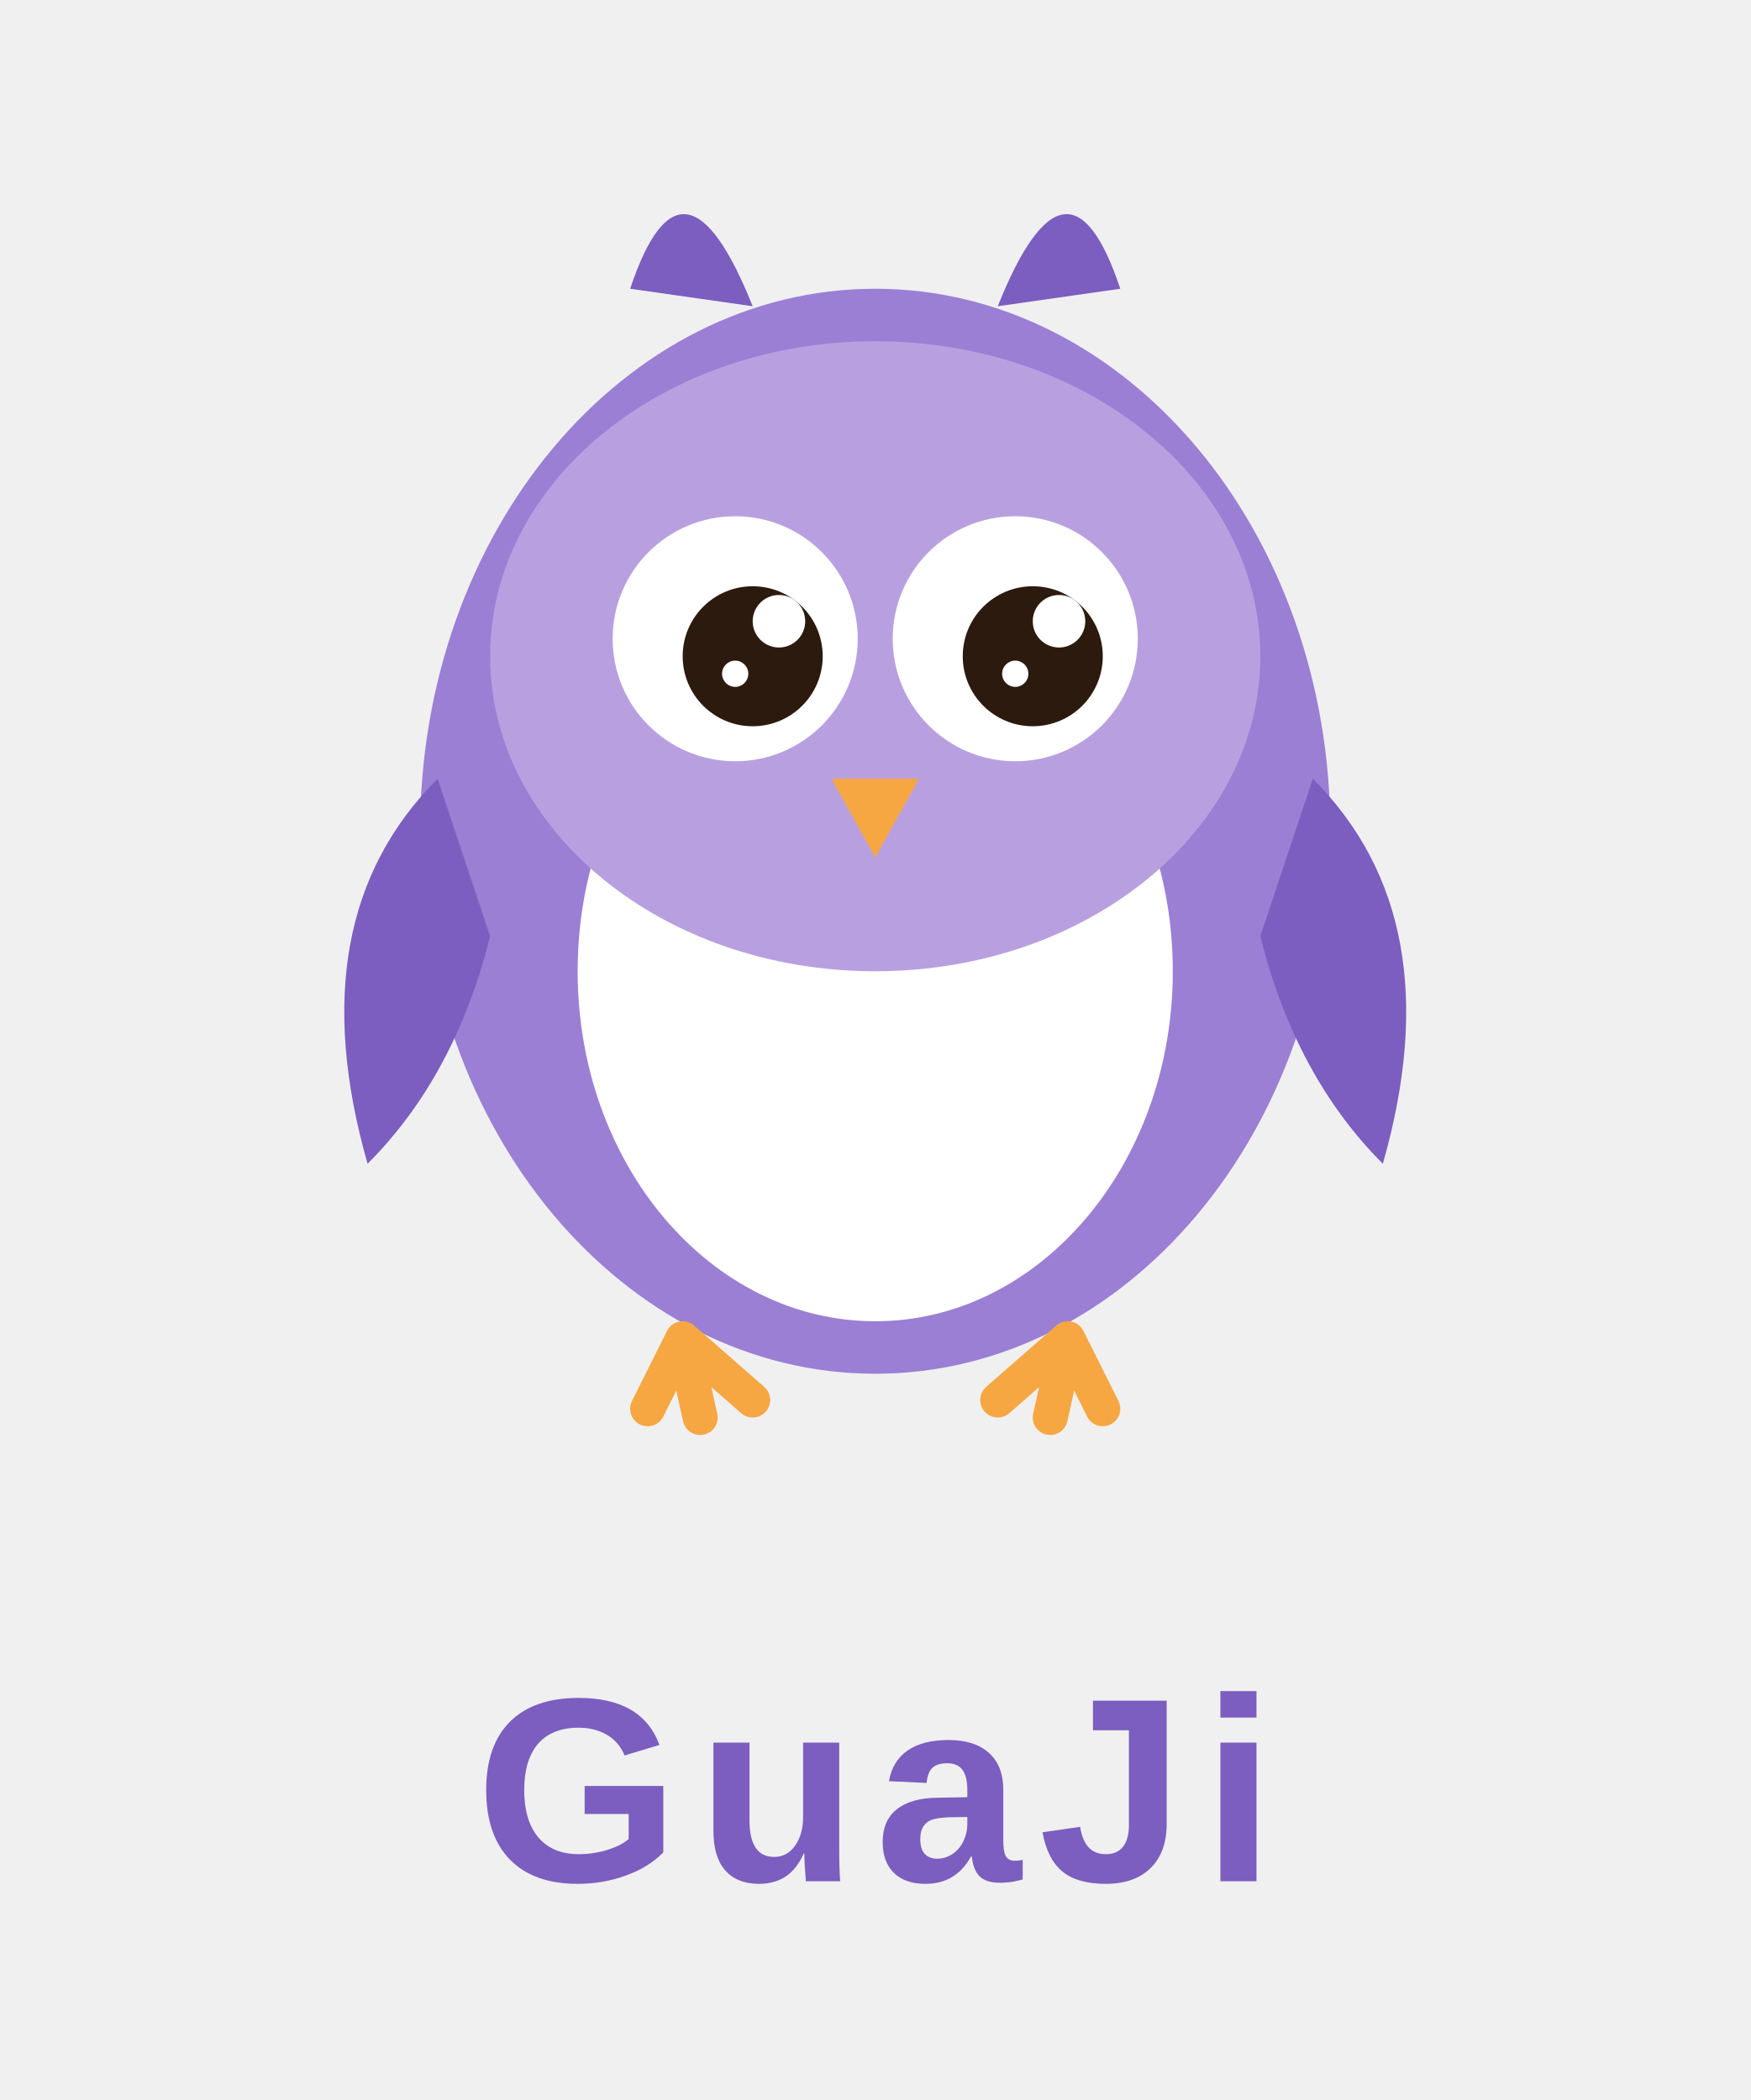
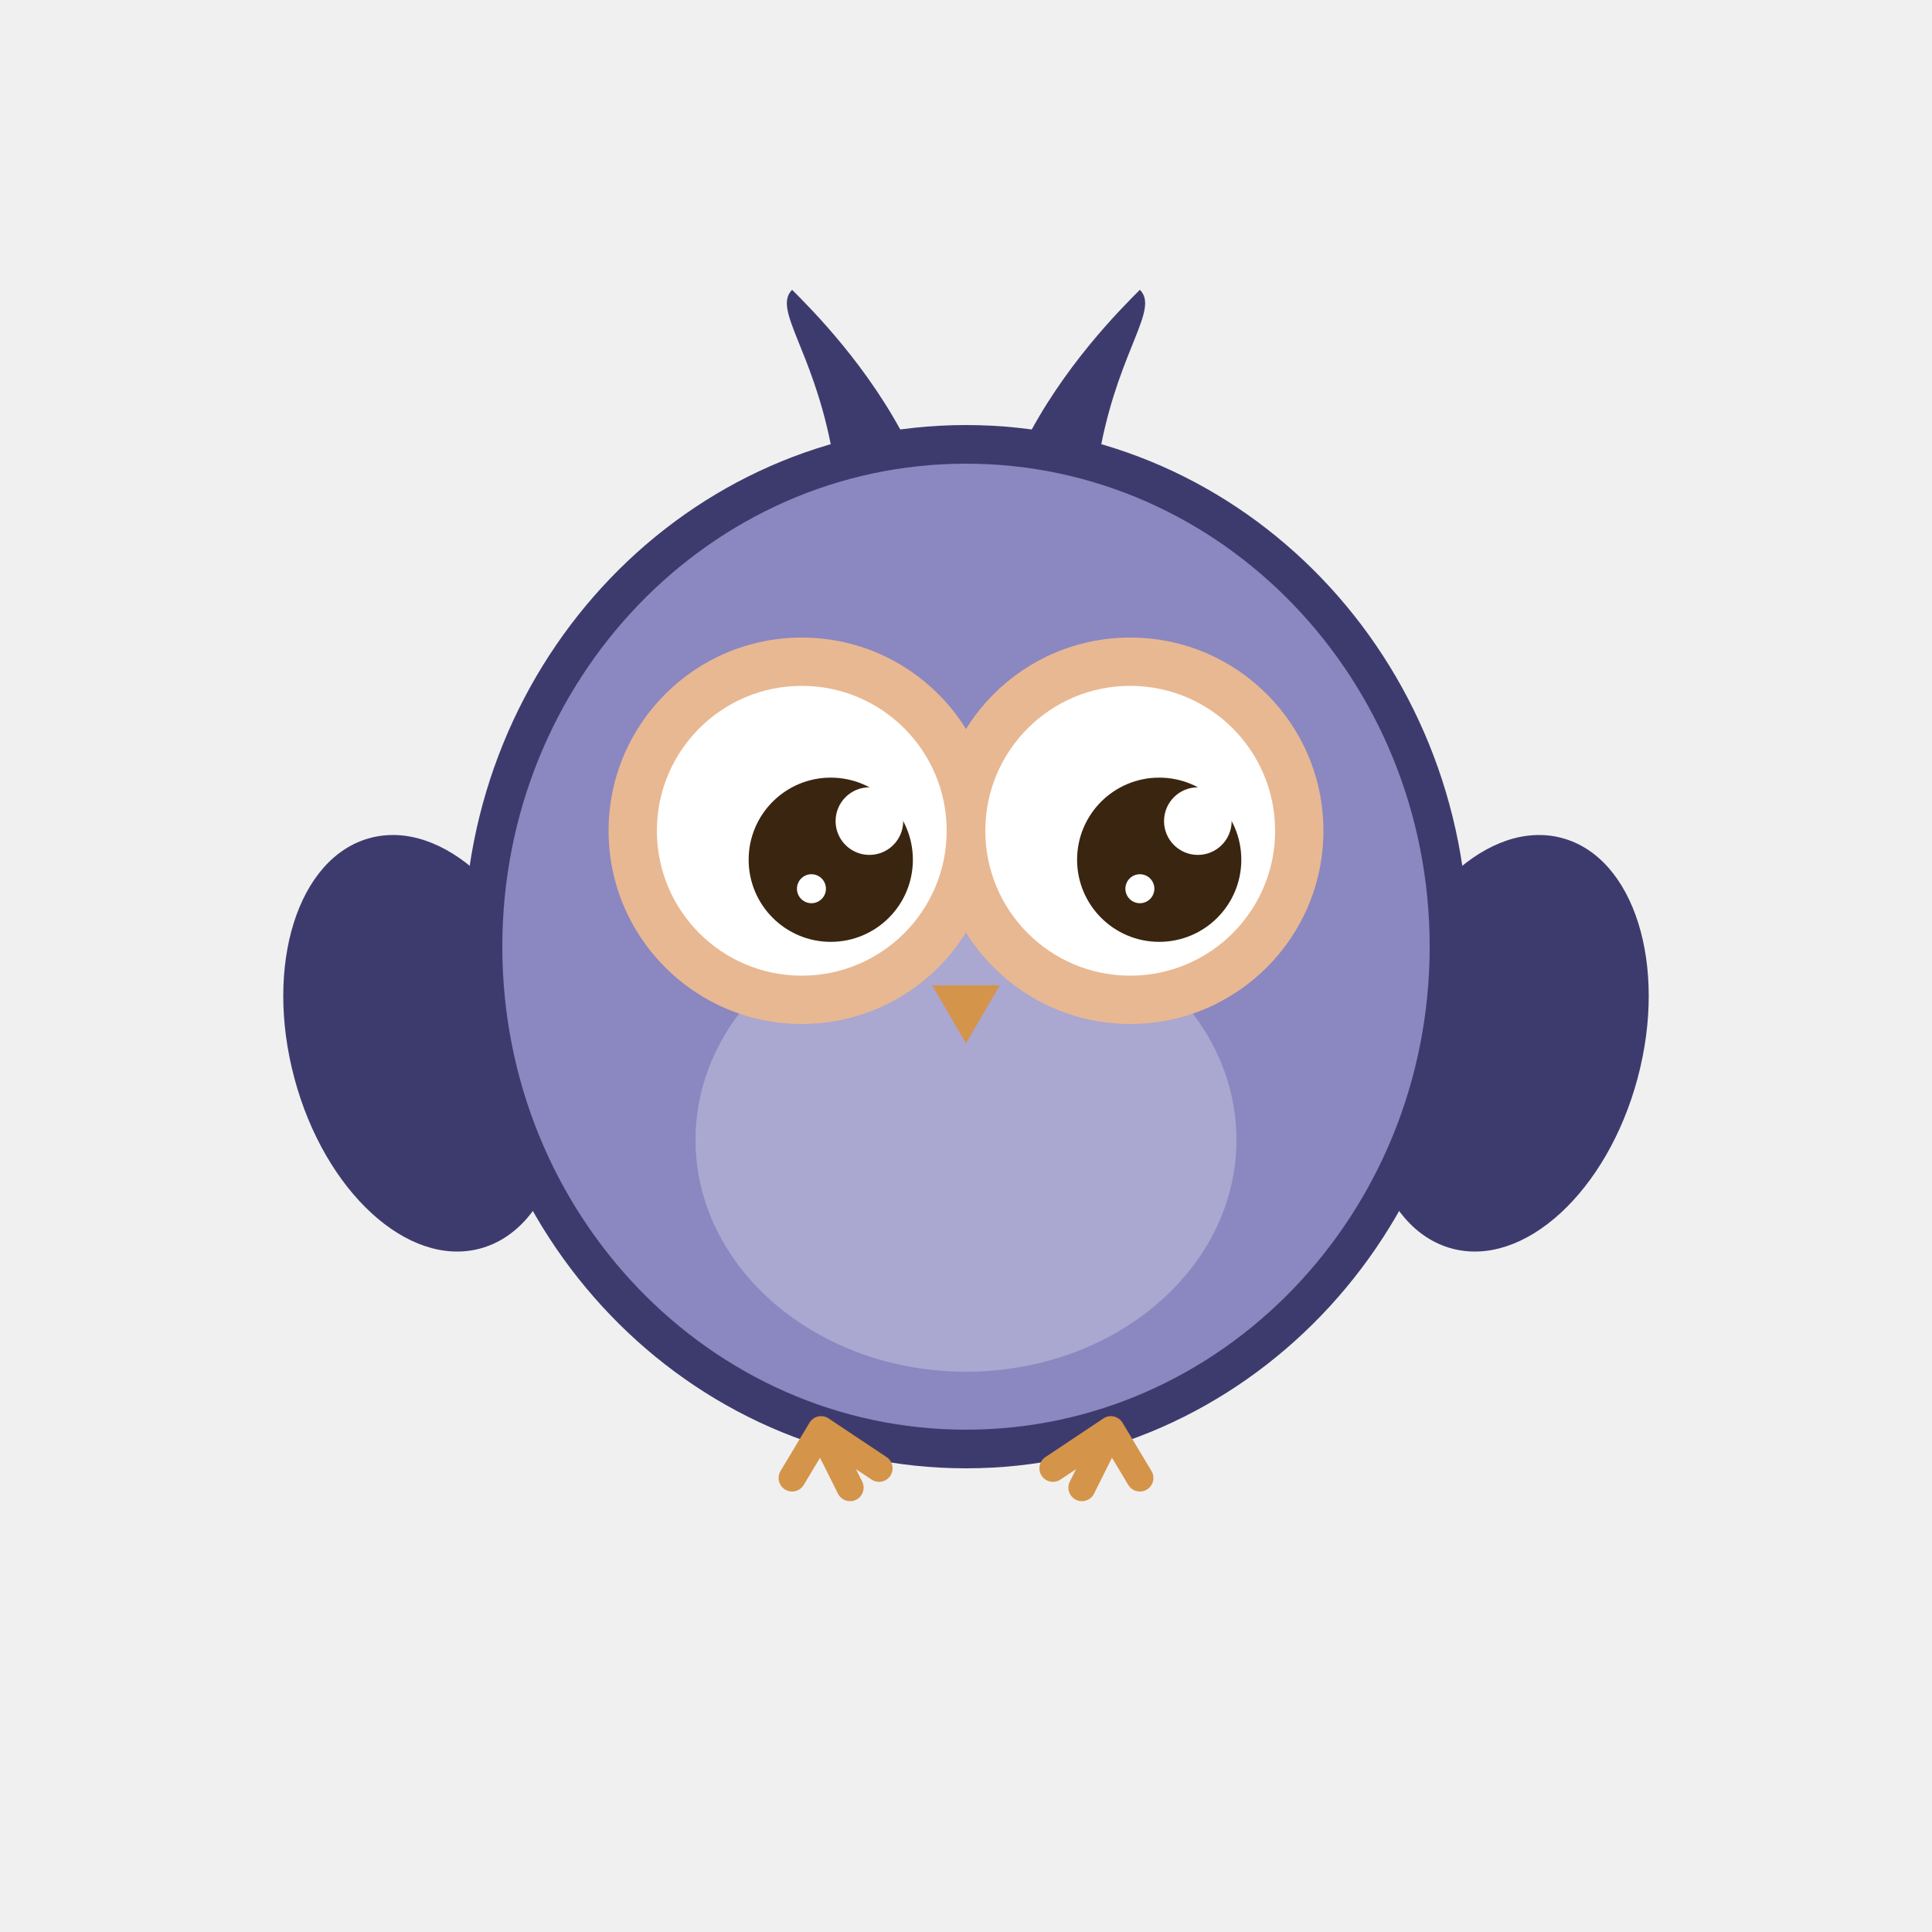
- <svg xmlns="http://www.w3.org/2000/svg" viewBox="0 0 200 240">
-   <g transform="translate(100,95)">
-     <path d="M -28 -62 Q -22 -80 -14 -60 Z" fill="#7B5EBF" />
-     <path d="M 28 -62 Q 22 -80 14 -60 Z" fill="#7B5EBF" />
-     <ellipse cx="0" cy="0" rx="52" ry="62" fill="#9B7FD4" />
-     <ellipse cx="0" cy="16" rx="34" ry="40" fill="#FFFFFF" />
-     <path d="M -50 -6 Q -66 10 -58 38 Q -48 28 -44 12 Z" fill="#7B5EBF" />
-     <path d="M 50 -6 Q 66 10 58 38 Q 48 28 44 12 Z" fill="#7B5EBF" />
-     <ellipse cx="0" cy="-20" rx="44" ry="36" fill="#B8A0E0" />
-     <circle cx="-16" cy="-22" r="14" fill="#FFFFFF" />
-     <circle cx="16" cy="-22" r="14" fill="#FFFFFF" />
-     <circle cx="-14" cy="-20" r="8" fill="#2C1A0E" />
-     <circle cx="18" cy="-20" r="8" fill="#2C1A0E" />
-     <circle cx="-11" cy="-24" r="3" fill="#FFFFFF" />
-     <circle cx="21" cy="-24" r="3" fill="#FFFFFF" />
-     <circle cx="-16" cy="-18" r="1.5" fill="#FFFFFF" />
-     <circle cx="16" cy="-18" r="1.5" fill="#FFFFFF" />
-     <path d="M -5 -6 L 5 -6 L 0 3 Z" fill="#F6A742" />
-     <g transform="translate(-16, 58)">
-       <path d="M -6 0 L -10 8 M -6 0 L -4 9 M -6 0 L 2 7" stroke="#F6A742" stroke-width="4" stroke-linecap="round" fill="none" />
+ <svg xmlns="http://www.w3.org/2000/svg" viewBox="0 0 200 200">
+   <g transform="translate(100, 98)">
+     <path d="M -14 -52 C -16 -62, -20 -66, -18 -68 C -16 -66, -10 -60, -6 -52" fill="#3D3B6E" />
+     <path d="M 14 -52 C 16 -62, 20 -66, 18 -68 C 16 -66, 10 -60, 6 -52" fill="#3D3B6E" />
+     <ellipse cx="-56" cy="10" rx="14" ry="22" fill="#3D3B6E" transform="rotate(-15 -56 10)" />
+     <ellipse cx="56" cy="10" rx="14" ry="22" fill="#3D3B6E" transform="rotate(15 56 10)" />
+     <ellipse cx="0" cy="0" rx="50" ry="52" fill="#8B87C0" stroke="#3D3B6E" stroke-width="4" />
+     <ellipse cx="0" cy="20" rx="28" ry="24" fill="#AAA7D0" />
+     <circle cx="-17" cy="-12" r="20" fill="#E8B892" />
+     <circle cx="17" cy="-12" r="20" fill="#E8B892" />
+     <circle cx="-17" cy="-12" r="15" fill="#FFFFFF" />
+     <circle cx="17" cy="-12" r="15" fill="#FFFFFF" />
+     <circle cx="-14" cy="-9" r="8.5" fill="#3A2510" />
+     <circle cx="20" cy="-9" r="8.5" fill="#3A2510" />
+     <circle cx="-10" cy="-13" r="3.5" fill="#FFFFFF" />
+     <circle cx="24" cy="-13" r="3.5" fill="#FFFFFF" />
+     <circle cx="-16" cy="-6" r="1.5" fill="#FFFFFF" />
+     <circle cx="18" cy="-6" r="1.5" fill="#FFFFFF" />
+     <path d="M -3.5 4 L 3.5 4 L 0 10 Z" fill="#D4944A" />
+     <g transform="translate(-12, 50)">
+       <path d="M -3 0 L -6 5 M -3 0 L 0 6 M -3 0 L 3 4" stroke="#D4944A" stroke-width="2.8" stroke-linecap="round" fill="none" />
    </g>
-     <g transform="translate(16, 58)">
-       <path d="M 6 0 L 10 8 M 6 0 L 4 9 M 6 0 L -2 7" stroke="#F6A742" stroke-width="4" stroke-linecap="round" fill="none" />
+     <g transform="translate(12, 50)">
+       <path d="M 3 0 L 6 5 M 3 0 L 0 6 M 3 0 L -3 4" stroke="#D4944A" stroke-width="2.8" stroke-linecap="round" fill="none" />
    </g>
  </g>
-   <text x="100" y="215" font-family="Lexend, Arial, sans-serif" font-weight="800" font-size="30" fill="#7B5EBF" text-anchor="middle" letter-spacing="2">GuaJi</text>
</svg>
